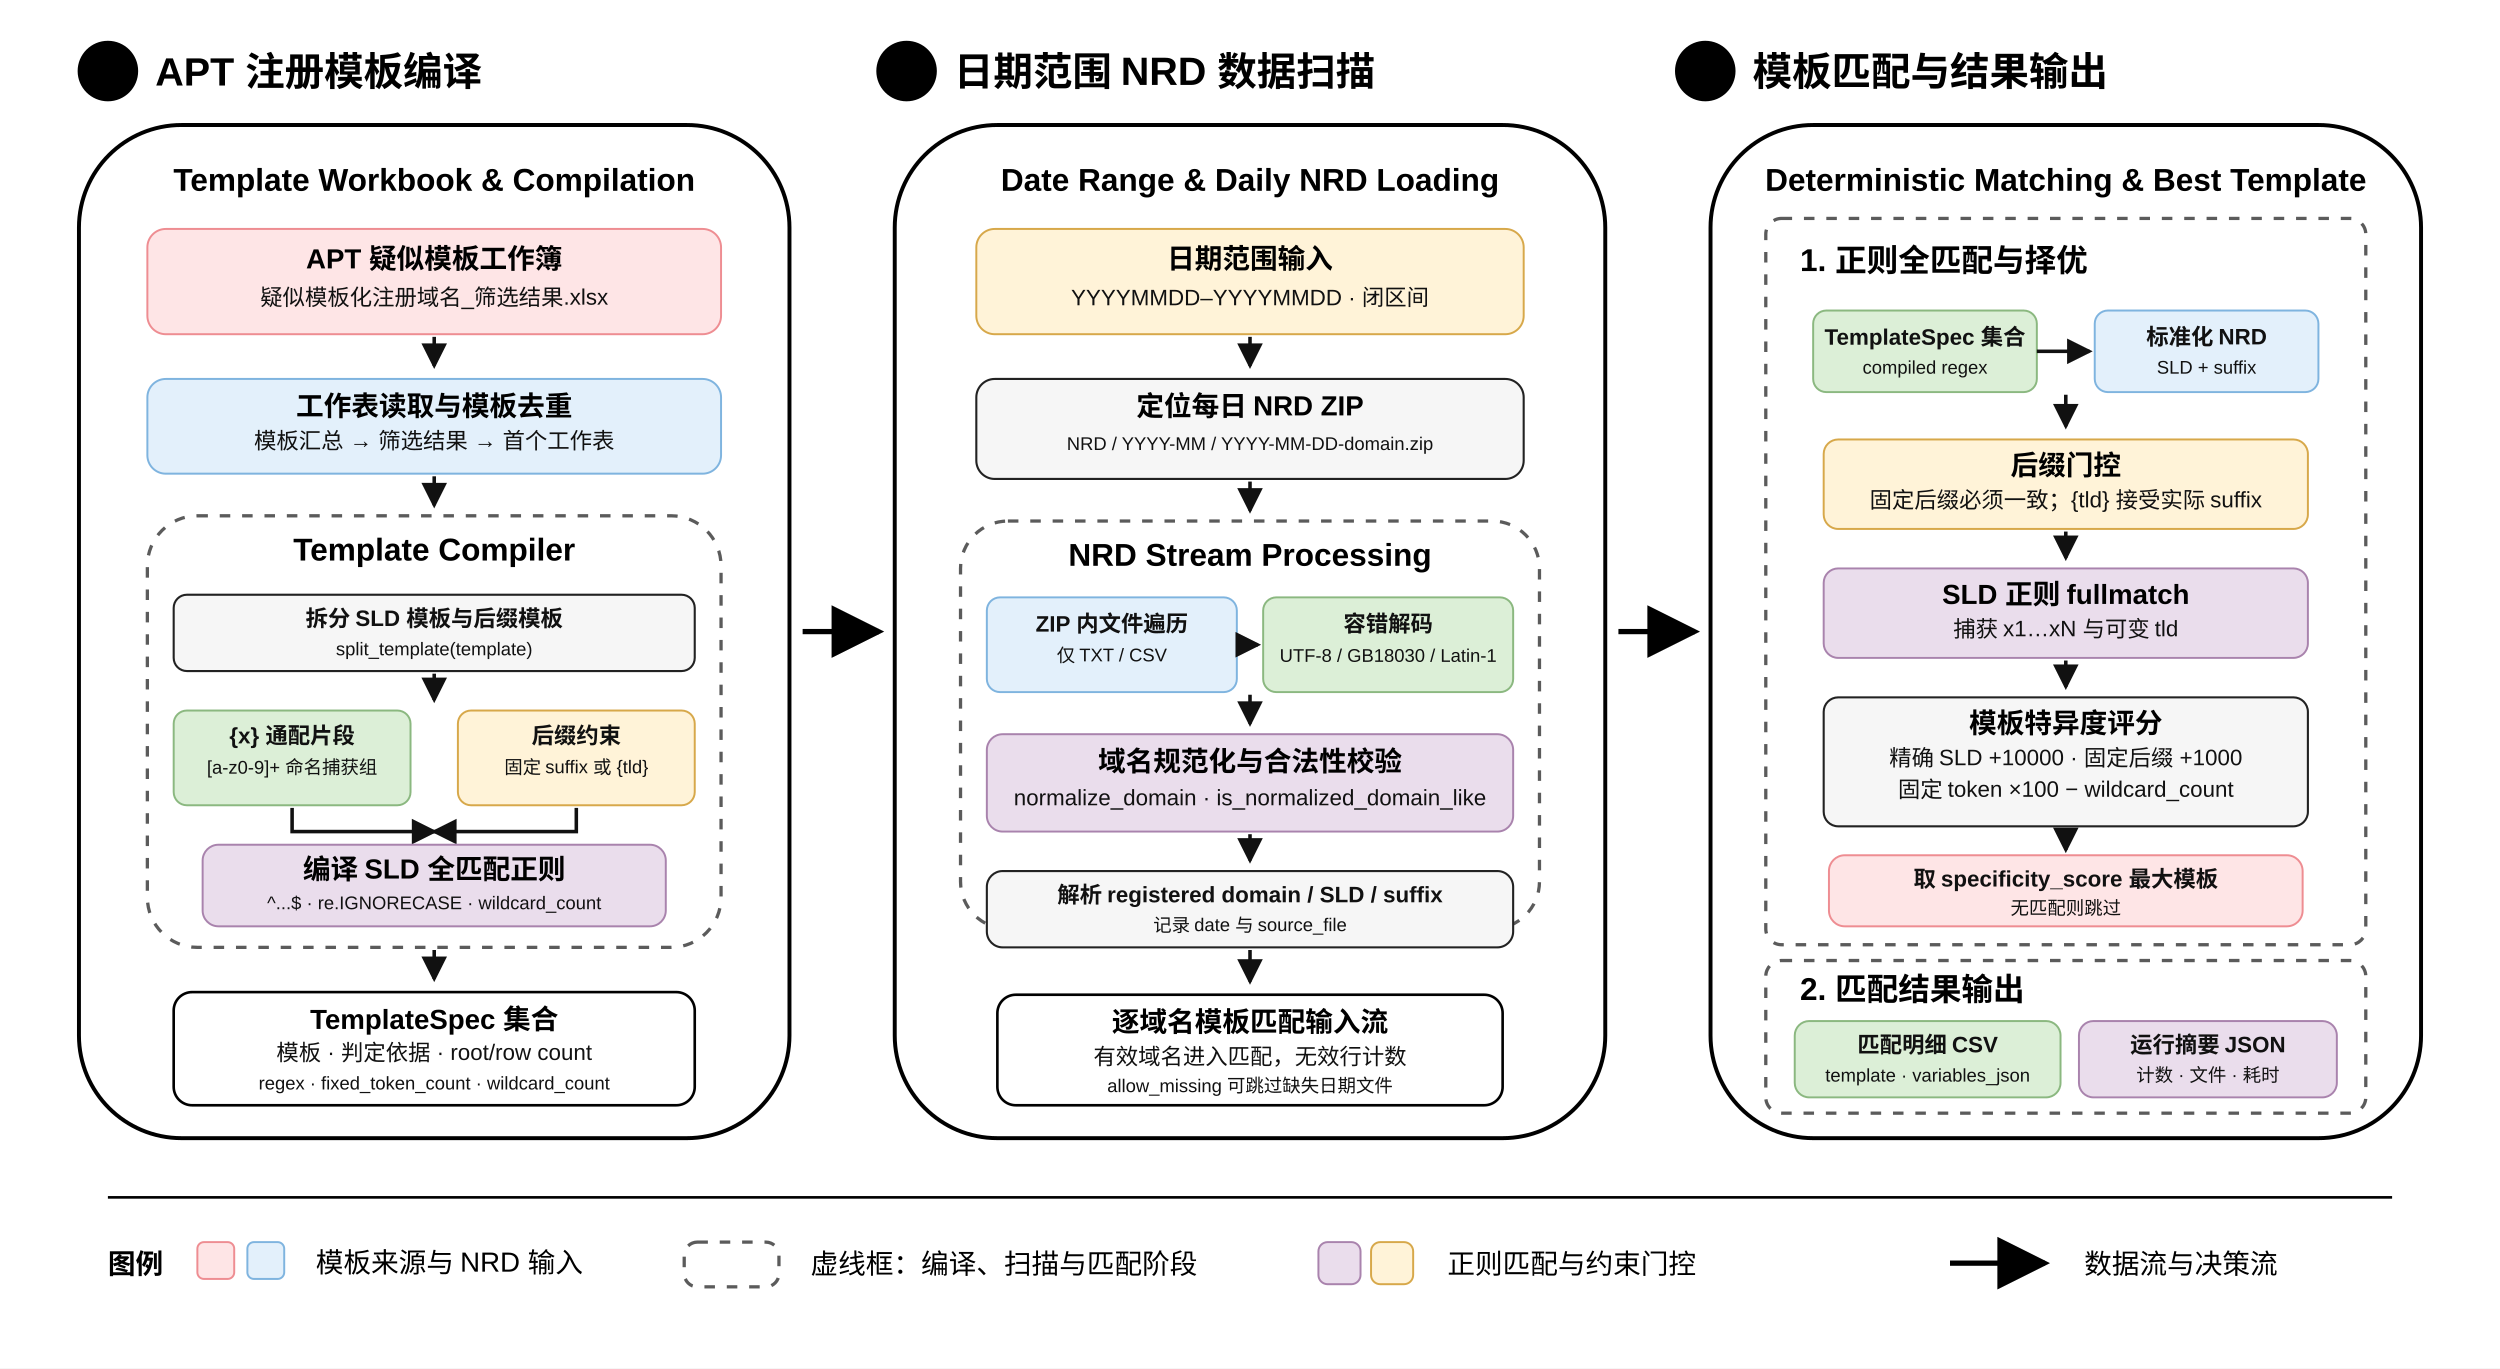
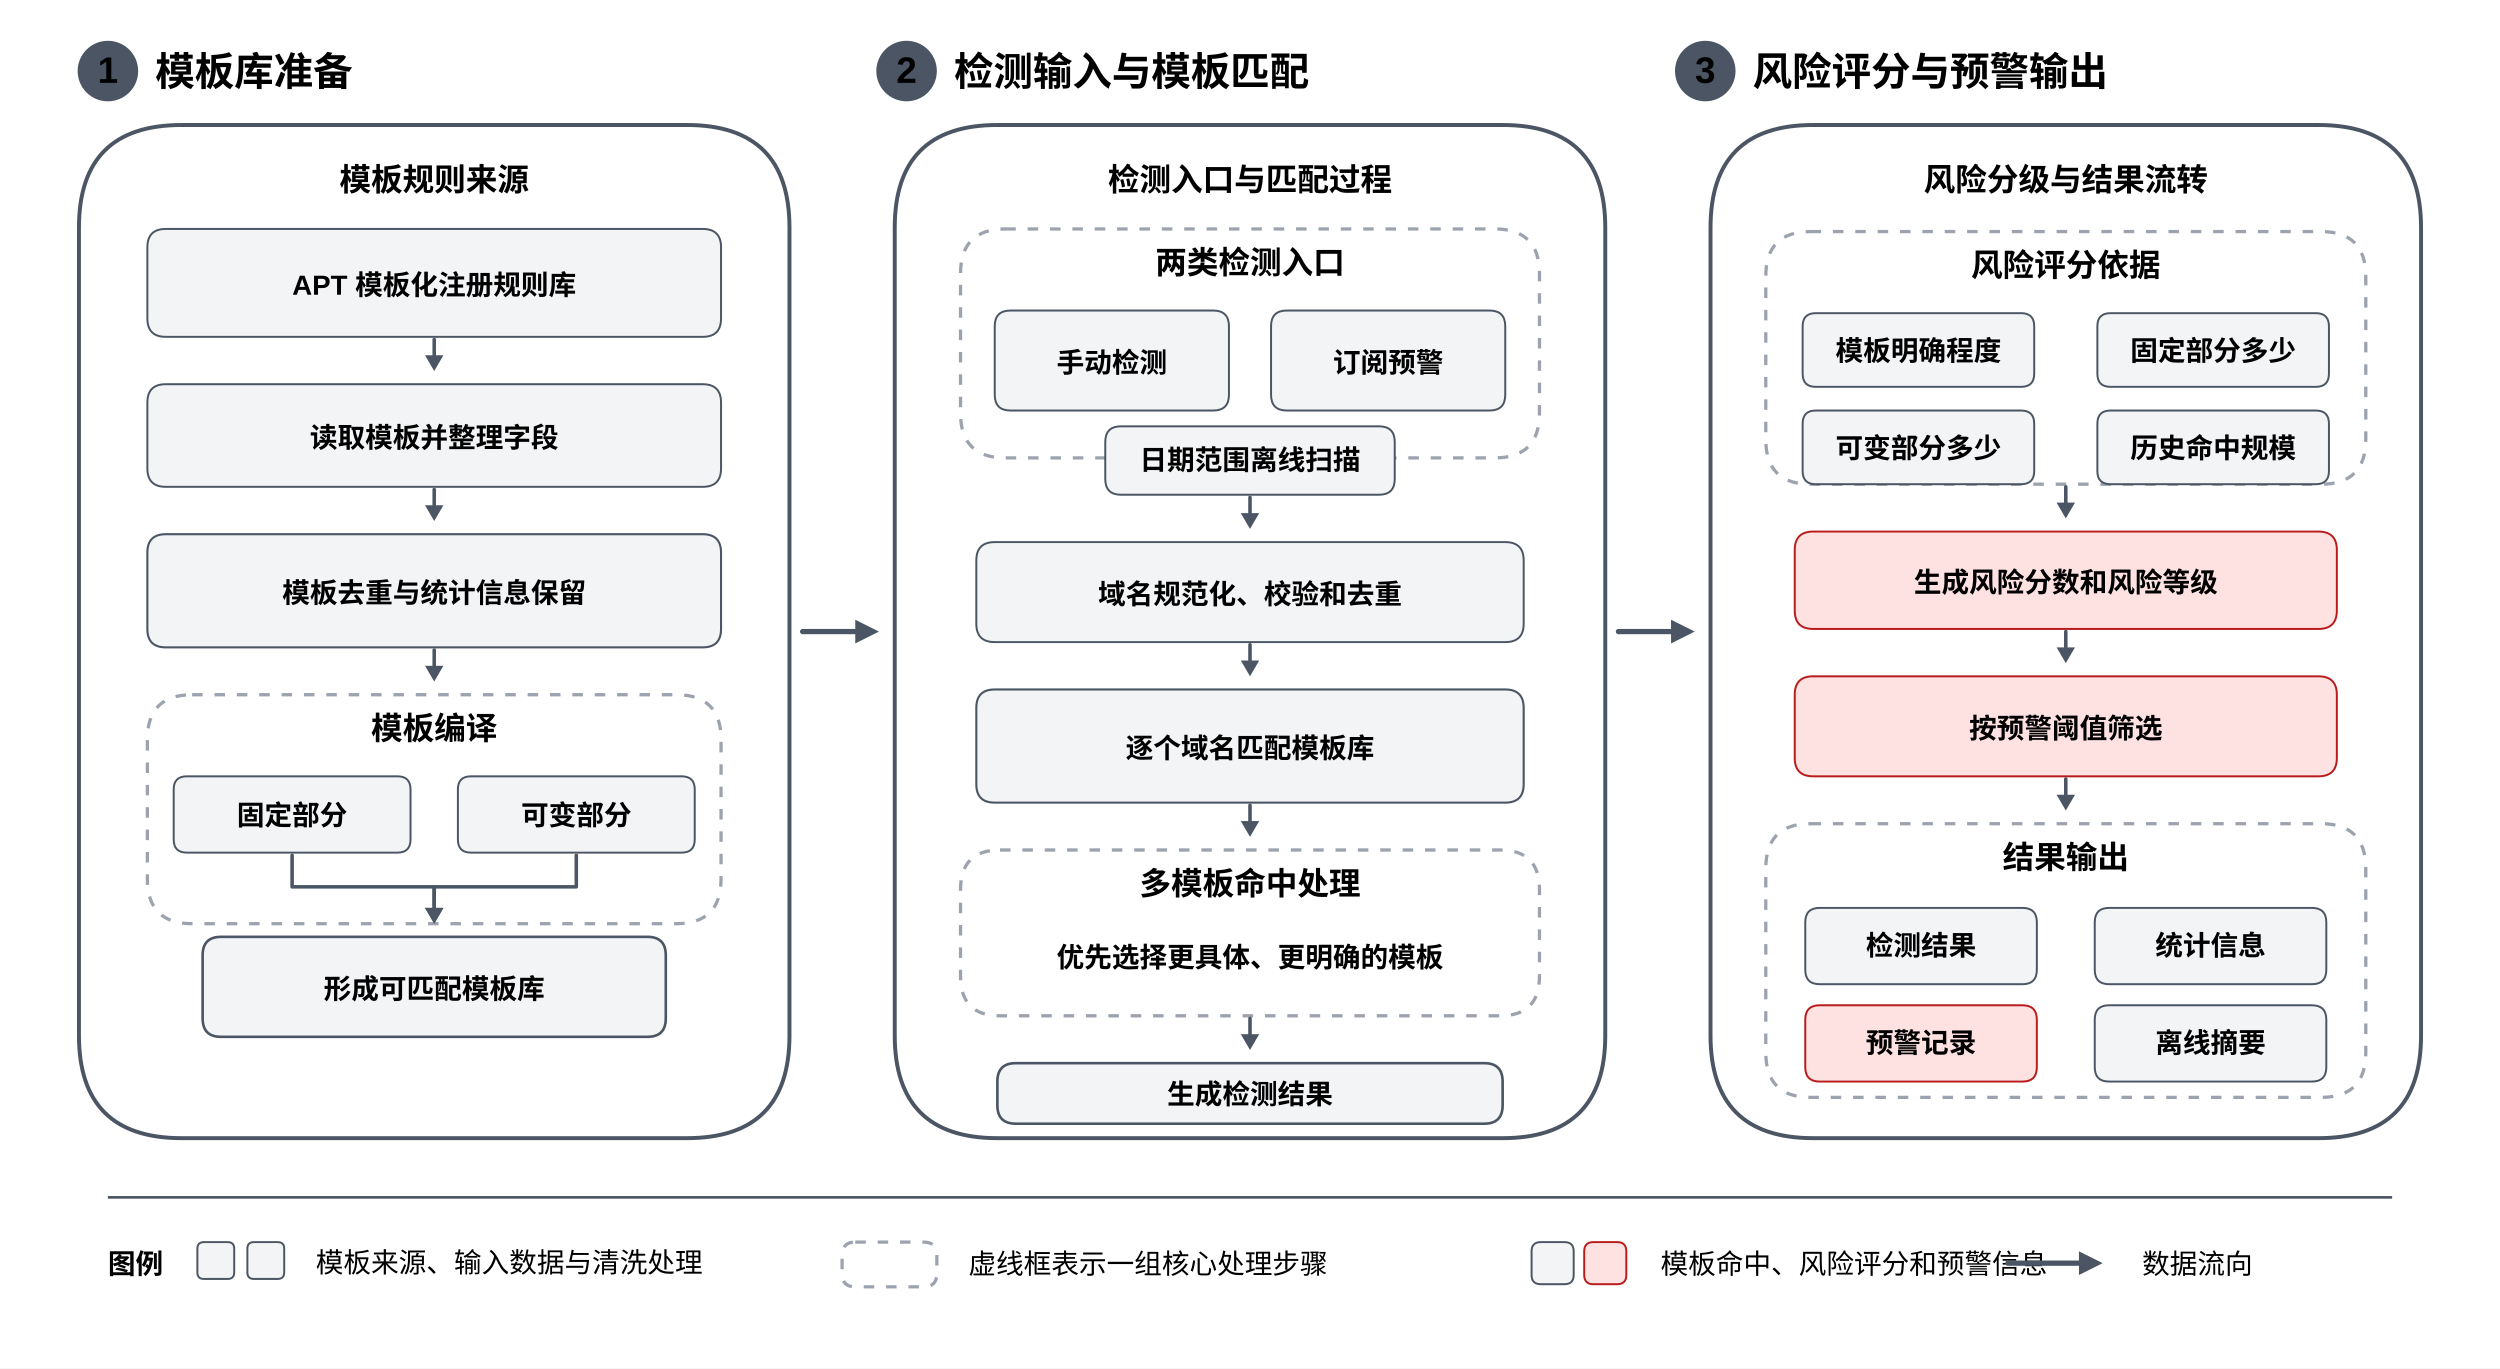
- <svg xmlns="http://www.w3.org/2000/svg" width="1900" height="1040" viewBox="0 0 1900 1040" role="img" aria-label="APT注册模板与新注册域名匹配算法框图">
+ <svg xmlns="http://www.w3.org/2000/svg" width="1900" height="1040" viewBox="0 0 1900 1040" role="img" aria-label="模板化APT域名检测流程图">
  <defs>
-     <marker id="arrow" viewBox="0 0 12 12" refX="10" refY="6" markerWidth="12" markerHeight="12" orient="auto-start-reverse">
-       <path d="M1,1 L11,6 L1,11 Z" fill="#000" />
-     </marker>
-     <marker id="smallArrow" viewBox="0 0 10 10" refX="8" refY="5" markerWidth="9" markerHeight="9" orient="auto-start-reverse">
-       <path d="M1,1 L9,5 L1,9 Z" fill="#111" />
-     </marker>
    <style>
      .title { font-family: Arial, "Noto Sans CJK SC", "Microsoft YaHei", sans-serif; font-size: 30px; font-weight: 700; fill: #000; }
      .phase-title { font-family: Arial, "Noto Sans CJK SC", "Microsoft YaHei", sans-serif; font-size: 24px; font-weight: 700; fill: #000; }
      .label { font-family: Arial, "Noto Sans CJK SC", "Microsoft YaHei", sans-serif; font-size: 21px; fill: #000; }
      .small { font-family: Arial, "Noto Sans CJK SC", "Microsoft YaHei", sans-serif; font-size: 17px; fill: #111; }
      .tiny { font-family: Arial, "Noto Sans CJK SC", "Microsoft YaHei", sans-serif; font-size: 14px; fill: #111; }
      .bold { font-weight: 700; }
-       .outer { fill: #fff; stroke: #000; stroke-width: 3; }
-       .dash { fill: #fff; stroke: #5b5b5b; stroke-width: 2.5; stroke-dasharray: 8 9; }
-       .solid { fill: #fff; stroke: #000; stroke-width: 2; }
-       .soft-green { fill: #dcefd7; stroke: #8bb880; stroke-width: 1.5; }
-       .soft-blue { fill: #e3f0fb; stroke: #7fb4df; stroke-width: 1.5; }
-       .soft-red { fill: #fee5e6; stroke: #ee8d92; stroke-width: 1.5; }
-       .soft-purple { fill: #eaddec; stroke: #a983ad; stroke-width: 1.5; }
-       .soft-yellow { fill: #fff3d8; stroke: #d7a84a; stroke-width: 1.5; }
-       .soft-gray { fill: #f6f6f6; stroke: #222; stroke-width: 1.6; }
-       .arrow { stroke: #000; stroke-width: 4; fill: none; marker-end: url(#arrow); }
-       .thin-arrow { stroke: #111; stroke-width: 2.7; fill: none; marker-end: url(#smallArrow); }
-       .mini-red { fill: #ff646b; }
-       .mini-blue { fill: #5aaeea; }
-       .mini-green { fill: #28a745; }
-       .mini-purple { fill: #8b51d6; }
-       .mini-yellow { fill: #f2b84b; }
+       .outer { fill: #ffffff; stroke: #4b5563; stroke-width: 3; }
+       .dash { fill: #ffffff; stroke: #9ca3af; stroke-width: 2.5; stroke-dasharray: 8 9; }
+       .solid { fill: #f3f4f6; stroke: #4b5563; stroke-width: 2; }
+       .soft-green { fill: #f3f4f6; stroke: #4b5563; stroke-width: 1.5; }
+       .soft-blue { fill: #f3f4f6; stroke: #4b5563; stroke-width: 1.5; }
+       .soft-red { fill: #fee2e2; stroke: #b91c1c; stroke-width: 1.5; }
+       .soft-purple { fill: #f3f4f6; stroke: #4b5563; stroke-width: 1.5; }
+       .soft-yellow { fill: #f3f4f6; stroke: #4b5563; stroke-width: 1.5; }
+       .soft-gray { fill: #f3f4f6; stroke: #4b5563; stroke-width: 1.6; }
+       .arrow-line { stroke: #4b5563; stroke-width: 4; stroke-linecap: round; stroke-linejoin: round; fill: none; }
+       .arrow-head { fill: #4b5563; stroke: none; }
+       .thin-arrow-line { stroke: #4b5563; stroke-width: 2.7; stroke-linecap: round; stroke-linejoin: round; fill: none; }
+       .thin-arrow-head { fill: #4b5563; stroke: none; }
    </style>
  </defs>
  <rect x="0" y="0" width="1900" height="1040" fill="#fff" />
-   <circle cx="82" cy="54" r="23" fill="#000" />
+   <circle cx="82" cy="54" r="23" fill="#4b5563" />
  <text x="82" y="63" text-anchor="middle" class="title" fill="#fff" style="font-size:28px;">1</text>
-   <text x="118" y="65" class="title">APT 注册模板编译</text>
-   <circle cx="689" cy="54" r="23" fill="#000" />
+   <text x="118" y="65" class="title">模板库准备</text>
+   <circle cx="689" cy="54" r="23" fill="#4b5563" />
  <text x="689" y="63" text-anchor="middle" class="title" fill="#fff" style="font-size:28px;">2</text>
-   <text x="725" y="65" class="title">日期范围 NRD 数据扫描</text>
-   <circle cx="1296" cy="54" r="23" fill="#000" />
+   <text x="725" y="65" class="title">检测输入与模板匹配</text>
+   <circle cx="1296" cy="54" r="23" fill="#4b5563" />
  <text x="1296" y="63" text-anchor="middle" class="title" fill="#fff" style="font-size:28px;">3</text>
-   <text x="1332" y="65" class="title">模板匹配与结果输出</text>
-   <rect x="60" y="95" width="540" height="770" rx="78" class="outer" />
-   <rect x="680" y="95" width="540" height="770" rx="78" class="outer" />
-   <rect x="1300" y="95" width="540" height="770" rx="78" class="outer" />
-   <path d="M610 480 H668" class="arrow" />
-   <path d="M1230 480 H1288" class="arrow" />
-   <text x="330" y="145" text-anchor="middle" class="phase-title">Template Workbook &amp; Compilation</text>
-   <rect x="112" y="174" width="436" height="80" rx="14" class="soft-red" />
-   <text x="330" y="204" text-anchor="middle" class="label bold">APT 疑似模板工作簿</text>
-   <text x="330" y="232" text-anchor="middle" class="small">疑似模板化注册域名_筛选结果.xlsx</text>
-   <path d="M330 256 V278" class="thin-arrow" />
-   <rect x="112" y="288" width="436" height="72" rx="14" class="soft-blue" />
-   <text x="330" y="316" text-anchor="middle" class="label bold">工作表读取与模板去重</text>
-   <text x="330" y="341" text-anchor="middle" class="small">模板汇总 → 筛选结果 → 首个工作表</text>
-   <path d="M330 362 V384" class="thin-arrow" />
-   <rect x="112" y="392" width="436" height="328" rx="38" class="dash" />
-   <text x="330" y="426" text-anchor="middle" class="phase-title">Template Compiler</text>
-   <rect x="132" y="452" width="396" height="58" rx="10" class="soft-gray" />
-   <text x="330" y="476" text-anchor="middle" class="small bold">拆分 SLD 模板与后缀模板</text>
-   <text x="330" y="498" text-anchor="middle" class="tiny">split_template(template)</text>
-   <path d="M330 512 V532" class="thin-arrow" />
-   <rect x="132" y="540" width="180" height="72" rx="10" class="soft-green" />
-   <text x="222" y="565" text-anchor="middle" class="small bold">{x} 通配片段</text>
-   <text x="222" y="588" text-anchor="middle" class="tiny">[a-z0-9]+ 命名捕获组</text>
-   <rect x="348" y="540" width="180" height="72" rx="10" class="soft-yellow" />
-   <text x="438" y="565" text-anchor="middle" class="small bold">后缀约束</text>
-   <text x="438" y="588" text-anchor="middle" class="tiny">固定 suffix 或 {tld}</text>
-   <path d="M222 614 V632 H330" class="thin-arrow" />
-   <path d="M438 614 V632 H330" class="thin-arrow" />
-   <rect x="154" y="642" width="352" height="62" rx="12" class="soft-purple" />
-   <text x="330" y="668" text-anchor="middle" class="label bold">编译 SLD 全匹配正则</text>
-   <text x="330" y="691" text-anchor="middle" class="tiny">^...$ · re.IGNORECASE · wildcard_count</text>
-   <path d="M330 722 V744" class="thin-arrow" />
-   <rect x="132" y="754" width="396" height="86" rx="14" class="solid" />
-   <text x="330" y="782" text-anchor="middle" class="label bold">TemplateSpec 集合</text>
-   <text x="330" y="806" text-anchor="middle" class="small">模板 · 判定依据 · root/row count</text>
-   <text x="330" y="828" text-anchor="middle" class="tiny">regex · fixed_token_count · wildcard_count</text>
-   <text x="950" y="145" text-anchor="middle" class="phase-title">Date Range &amp; Daily NRD Loading</text>
-   <rect x="742" y="174" width="416" height="80" rx="14" class="soft-yellow" />
-   <text x="950" y="204" text-anchor="middle" class="label bold">日期范围输入</text>
-   <text x="950" y="232" text-anchor="middle" class="small">YYYYMMDD–YYYYMMDD · 闭区间</text>
-   <path d="M950 256 V278" class="thin-arrow" />
-   <rect x="742" y="288" width="416" height="76" rx="14" class="soft-gray" />
-   <text x="950" y="316" text-anchor="middle" class="label bold">定位每日 NRD ZIP</text>
-   <text x="950" y="342" text-anchor="middle" class="tiny">NRD / YYYY-MM / YYYY-MM-DD-domain.zip</text>
-   <path d="M950 366 V388" class="thin-arrow" />
-   <rect x="730" y="396" width="440" height="310" rx="36" class="dash" />
-   <text x="950" y="430" text-anchor="middle" class="phase-title">NRD Stream Processing</text>
-   <rect x="750" y="454" width="190" height="72" rx="10" class="soft-blue" />
-   <text x="845" y="480" text-anchor="middle" class="small bold">ZIP 内文件遍历</text>
-   <text x="845" y="503" text-anchor="middle" class="tiny">仅 TXT / CSV</text>
-   <rect x="960" y="454" width="190" height="72" rx="10" class="soft-green" />
-   <text x="1055" y="480" text-anchor="middle" class="small bold">容错解码</text>
-   <text x="1055" y="503" text-anchor="middle" class="tiny">UTF-8 / GB18030 / Latin-1</text>
-   <path d="M940 490 H956" class="thin-arrow" />
-   <path d="M950 528 V550" class="thin-arrow" />
-   <rect x="750" y="558" width="400" height="74" rx="12" class="soft-purple" />
-   <text x="950" y="586" text-anchor="middle" class="label bold">域名规范化与合法性校验</text>
-   <text x="950" y="612" text-anchor="middle" class="small">normalize_domain · is_normalized_domain_like</text>
-   <path d="M950 634 V654" class="thin-arrow" />
-   <rect x="750" y="662" width="400" height="58" rx="12" class="soft-gray" />
-   <text x="950" y="686" text-anchor="middle" class="small bold">解析 registered domain / SLD / suffix</text>
-   <text x="950" y="708" text-anchor="middle" class="tiny">记录 date 与 source_file</text>
-   <path d="M950 722 V746" class="thin-arrow" />
-   <rect x="758" y="756" width="384" height="84" rx="14" class="solid" />
-   <text x="950" y="784" text-anchor="middle" class="label bold">逐域名模板匹配输入流</text>
-   <text x="950" y="809" text-anchor="middle" class="small">有效域名进入匹配，无效行计数</text>
-   <text x="950" y="830" text-anchor="middle" class="tiny">allow_missing 可跳过缺失日期文件</text>
-   <text x="1570" y="145" text-anchor="middle" class="phase-title">Deterministic Matching &amp; Best Template</text>
-   <rect x="1342" y="166" width="456" height="552" rx="12" class="dash" />
-   <text x="1368" y="206" class="phase-title">1. 正则全匹配与择优</text>
-   <rect x="1378" y="236" width="170" height="62" rx="10" class="soft-green" />
-   <text x="1463" y="262" text-anchor="middle" class="small bold">TemplateSpec 集合</text>
-   <text x="1463" y="284" text-anchor="middle" class="tiny">compiled regex</text>
-   <rect x="1592" y="236" width="170" height="62" rx="10" class="soft-blue" />
-   <text x="1677" y="262" text-anchor="middle" class="small bold">标准化 NRD</text>
-   <text x="1677" y="284" text-anchor="middle" class="tiny">SLD + suffix</text>
-   <path d="M1548 267 H1588" class="thin-arrow" />
-   <path d="M1570 300 V324" class="thin-arrow" />
-   <rect x="1386" y="334" width="368" height="68" rx="11" class="soft-yellow" />
-   <text x="1570" y="361" text-anchor="middle" class="label bold">后缀门控</text>
-   <text x="1570" y="386" text-anchor="middle" class="small">固定后缀必须一致；{tld} 接受实际 suffix</text>
-   <path d="M1570 404 V424" class="thin-arrow" />
-   <rect x="1386" y="432" width="368" height="68" rx="11" class="soft-purple" />
-   <text x="1570" y="459" text-anchor="middle" class="label bold">SLD 正则 fullmatch</text>
-   <text x="1570" y="484" text-anchor="middle" class="small">捕获 x1…xN 与可变 tld</text>
-   <path d="M1570 502 V522" class="thin-arrow" />
-   <rect x="1386" y="530" width="368" height="98" rx="11" class="soft-gray" />
-   <text x="1570" y="557" text-anchor="middle" class="label bold">模板特异度评分</text>
-   <text x="1570" y="582" text-anchor="middle" class="small">精确 SLD +10000 · 固定后缀 +1000</text>
-   <text x="1570" y="606" text-anchor="middle" class="small">固定 token ×100 − wildcard_count</text>
-   <path d="M1570 630 V646" class="thin-arrow" />
-   <rect x="1390" y="650" width="360" height="54" rx="12" class="soft-red" />
-   <text x="1570" y="674" text-anchor="middle" class="small bold">取 specificity_score 最大模板</text>
-   <text x="1570" y="695" text-anchor="middle" class="tiny">无匹配则跳过</text>
-   <rect x="1342" y="730" width="456" height="116" rx="12" class="dash" />
-   <text x="1368" y="760" class="phase-title">2. 匹配结果输出</text>
-   <rect x="1364" y="776" width="202" height="58" rx="11" class="soft-green" />
-   <text x="1465" y="800" text-anchor="middle" class="small bold">匹配明细 CSV</text>
-   <text x="1465" y="822" text-anchor="middle" class="tiny">template · variables_json</text>
-   <rect x="1580" y="776" width="196" height="58" rx="11" class="soft-purple" />
-   <text x="1678" y="800" text-anchor="middle" class="small bold">运行摘要 JSON</text>
-   <text x="1678" y="822" text-anchor="middle" class="tiny">计数 · 文件 · 耗时</text>
-   <line x1="82" y1="910" x2="1818" y2="910" stroke="#000" stroke-width="2" />
+   <text x="1332" y="65" class="title">风险评分与预警输出</text>
+   <path d="M138 95 H522 Q600 95 600 173 V787 Q600 865 522 865 H138 Q60 865 60 787 V173 Q60 95 138 95 Z" class="outer" style="fill: #ffffff; stroke: #4b5563; stroke-width: 3;" />
+   <path d="M758 95 H1142 Q1220 95 1220 173 V787 Q1220 865 1142 865 H758 Q680 865 680 787 V173 Q680 95 758 95 Z" class="outer" style="fill: #ffffff; stroke: #4b5563; stroke-width: 3;" />
+   <path d="M1378 95 H1762 Q1840 95 1840 173 V787 Q1840 865 1762 865 H1378 Q1300 865 1300 787 V173 Q1300 95 1378 95 Z" class="outer" style="fill: #ffffff; stroke: #4b5563; stroke-width: 3;" />
+   <path d="M610 480 H650" class="arrow-line" style="stroke: #4b5563; stroke-width: 4; stroke-linecap: round; stroke-linejoin: round; fill: none;" />
+   <polygon points="650,489 668,480 650,471" class="arrow-head" style="fill: #4b5563; stroke: none;" />
+   <path d="M1230 480 H1270" class="arrow-line" style="stroke: #4b5563; stroke-width: 4; stroke-linecap: round; stroke-linejoin: round; fill: none;" />
+   <polygon points="1270,489 1288,480 1270,471" class="arrow-head" style="fill: #4b5563; stroke: none;" />
+   <text x="330" y="145" text-anchor="middle" class="phase-title">模板规则来源</text>
+   <path d="M126 174 H534 Q548 174 548 188 V242 Q548 256 534 256 H126 Q112 256 112 242 V188 Q112 174 126 174 Z" class="soft-red" style="fill: #f3f4f6; stroke: #4b5563; stroke-width: 1.5;" />
+   <text x="330" y="224" text-anchor="middle" class="label bold">APT 模板化注册规则库</text>
+   <path d="M330 258 V270" class="thin-arrow-line" style="stroke: #4b5563; stroke-width: 2.7; stroke-linecap: round; stroke-linejoin: round; fill: none;" />
+   <polygon points="323,270 330,282 337,270" class="thin-arrow-head" style="fill: #4b5563; stroke: none;" />
+   <path d="M126 292 H534 Q548 292 548 306 V356 Q548 370 534 370 H126 Q112 370 112 356 V306 Q112 292 126 292 Z" class="soft-blue" style="fill: #f3f4f6; stroke: #4b5563; stroke-width: 1.5;" />
+   <text x="330" y="340" text-anchor="middle" class="label bold">读取模板并整理字段</text>
+   <path d="M330 372 V384" class="thin-arrow-line" style="stroke: #4b5563; stroke-width: 2.7; stroke-linecap: round; stroke-linejoin: round; fill: none;" />
+   <polygon points="323,384 330,396 337,384" class="thin-arrow-head" style="fill: #4b5563; stroke: none;" />
+   <path d="M126 406 H534 Q548 406 548 420 V478 Q548 492 534 492 H126 Q112 492 112 478 V420 Q112 406 126 406 Z" class="soft-gray" style="fill: #f3f4f6; stroke: #4b5563; stroke-width: 1.6;" />
+   <text x="330" y="458" text-anchor="middle" class="label bold">模板去重与统计信息保留</text>
+   <path d="M330 494 V506" class="thin-arrow-line" style="stroke: #4b5563; stroke-width: 2.7; stroke-linecap: round; stroke-linejoin: round; fill: none;" />
+   <polygon points="323,506 330,518 337,506" class="thin-arrow-head" style="fill: #4b5563; stroke: none;" />
+   <path d="M146 528 H514 Q548 528 548 562 V668 Q548 702 514 702 H146 Q112 702 112 668 V562 Q112 528 146 528 Z" class="dash" style="fill: #ffffff; stroke: #9ca3af; stroke-width: 2.5; stroke-dasharray: 8 9;" />
+   <text x="330" y="562" text-anchor="middle" class="phase-title">模板编译</text>
+   <path d="M142 590 H302 Q312 590 312 600 V638 Q312 648 302 648 H142 Q132 648 132 638 V600 Q132 590 142 590 Z" class="soft-green" style="fill: #f3f4f6; stroke: #4b5563; stroke-width: 1.5;" />
+   <text x="222" y="627" text-anchor="middle" class="label bold">固定部分</text>
+   <path d="M358 590 H518 Q528 590 528 600 V638 Q528 648 518 648 H358 Q348 648 348 638 V600 Q348 590 358 590 Z" class="soft-yellow" style="fill: #f3f4f6; stroke: #4b5563; stroke-width: 1.5;" />
+   <text x="438" y="627" text-anchor="middle" class="label bold">可变部分</text>
+   <path d="M222 650 V674 H330 V690" class="thin-arrow-line" style="stroke: #4b5563; stroke-width: 2.7; stroke-linecap: round; stroke-linejoin: round; fill: none;" />
+   <polygon points="323,690 330,702 337,690" class="thin-arrow-head" style="fill: #4b5563; stroke: none;" />
+   <path d="M438 650 V674 H330 V690" class="thin-arrow-line" style="stroke: #4b5563; stroke-width: 2.7; stroke-linecap: round; stroke-linejoin: round; fill: none;" />
+   <polygon points="323,690 330,702 337,690" class="thin-arrow-head" style="fill: #4b5563; stroke: none;" />
+   <path d="M168 712 H492 Q506 712 506 726 V774 Q506 788 492 788 H168 Q154 788 154 774 V726 Q154 712 168 712 Z" class="solid" style="fill: #f3f4f6; stroke: #4b5563; stroke-width: 2;" />
+   <text x="330" y="759" text-anchor="middle" class="label bold">形成可匹配模板库</text>
+   <text x="950" y="145" text-anchor="middle" class="phase-title">检测入口与匹配过程</text>
+   <path d="M764 174 H1136 Q1170 174 1170 208 V314 Q1170 348 1136 348 H764 Q730 348 730 314 V208 Q730 174 764 174 Z" class="dash" style="fill: #ffffff; stroke: #9ca3af; stroke-width: 2.5; stroke-dasharray: 8 9;" />
+   <text x="950" y="208" text-anchor="middle" class="phase-title">两类检测入口</text>
+   <path d="M768 236 H922 Q934 236 934 248 V300 Q934 312 922 312 H768 Q756 312 756 300 V248 Q756 236 768 236 Z" class="soft-green" style="fill: #f3f4f6; stroke: #4b5563; stroke-width: 1.5;" />
+   <text x="845" y="283" text-anchor="middle" class="label bold">手动检测</text>
+   <path d="M978 236 H1132 Q1144 236 1144 248 V300 Q1144 312 1132 312 H978 Q966 312 966 300 V248 Q966 236 978 236 Z" class="soft-purple" style="fill: #f3f4f6; stroke: #4b5563; stroke-width: 1.5;" />
+   <text x="1055" y="283" text-anchor="middle" class="label bold">订阅预警</text>
+   <path d="M852 324 H1048 Q1060 324 1060 336 V364 Q1060 376 1048 376 H852 Q840 376 840 364 V336 Q840 324 852 324 Z" class="soft-yellow" style="fill: #f3f4f6; stroke: #4b5563; stroke-width: 1.5;" />
+   <text x="950" y="357" text-anchor="middle" class="label bold">日期范围离线扫描</text>
+   <path d="M950 378 V390" class="thin-arrow-line" style="stroke: #4b5563; stroke-width: 2.7; stroke-linecap: round; stroke-linejoin: round; fill: none;" />
+   <polygon points="943,390 950,402 957,390" class="thin-arrow-head" style="fill: #4b5563; stroke: none;" />
+   <path d="M756 412 H1144 Q1158 412 1158 426 V474 Q1158 488 1144 488 H756 Q742 488 742 474 V426 Q742 412 756 412 Z" class="soft-blue" style="fill: #f3f4f6; stroke: #4b5563; stroke-width: 1.5;" />
+   <text x="950" y="459" text-anchor="middle" class="label bold">域名规范化、校验和去重</text>
+   <path d="M950 490 V502" class="thin-arrow-line" style="stroke: #4b5563; stroke-width: 2.7; stroke-linecap: round; stroke-linejoin: round; fill: none;" />
+   <polygon points="943,502 950,514 957,502" class="thin-arrow-head" style="fill: #4b5563; stroke: none;" />
+   <path d="M756 524 H1144 Q1158 524 1158 538 V596 Q1158 610 1144 610 H756 Q742 610 742 596 V538 Q742 524 756 524 Z" class="soft-gray" style="fill: #f3f4f6; stroke: #4b5563; stroke-width: 1.6;" />
+   <text x="950" y="576" text-anchor="middle" class="label bold">逐个域名匹配模板库</text>
+   <path d="M950 612 V624" class="thin-arrow-line" style="stroke: #4b5563; stroke-width: 2.7; stroke-linecap: round; stroke-linejoin: round; fill: none;" />
+   <polygon points="943,624 950,636 957,624" class="thin-arrow-head" style="fill: #4b5563; stroke: none;" />
+   <path d="M760 646 H1140 Q1170 646 1170 676 V742 Q1170 772 1140 772 H760 Q730 772 730 742 V676 Q730 646 760 646 Z" class="dash" style="fill: #ffffff; stroke: #9ca3af; stroke-width: 2.5; stroke-dasharray: 8 9;" />
+   <text x="950" y="680" text-anchor="middle" class="phase-title">多模板命中处理</text>
+   <text x="950" y="735" text-anchor="middle" class="label bold">优先选择更具体、更明确的模板</text>
+   <path d="M950 774 V786" class="thin-arrow-line" style="stroke: #4b5563; stroke-width: 2.7; stroke-linecap: round; stroke-linejoin: round; fill: none;" />
+   <polygon points="943,786 950,798 957,786" class="thin-arrow-head" style="fill: #4b5563; stroke: none;" />
+   <path d="M772 808 H1128 Q1142 808 1142 822 V840 Q1142 854 1128 854 H772 Q758 854 758 840 V822 Q758 808 772 808 Z" class="solid" style="fill: #f3f4f6; stroke: #4b5563; stroke-width: 2;" />
+   <text x="950" y="839" text-anchor="middle" class="label bold">生成检测结果</text>
+   <text x="1570" y="145" text-anchor="middle" class="phase-title">风险分级与结果流转</text>
+   <path d="M1376 176 H1764 Q1798 176 1798 210 V334 Q1798 368 1764 368 H1376 Q1342 368 1342 334 V210 Q1342 176 1376 176 Z" class="dash" style="fill: #ffffff; stroke: #9ca3af; stroke-width: 2.5; stroke-dasharray: 8 9;" />
+   <text x="1570" y="210" text-anchor="middle" class="phase-title">风险评分依据</text>
+   <path d="M1380 238 H1536 Q1546 238 1546 248 V284 Q1546 294 1536 294 H1380 Q1370 294 1370 284 V248 Q1370 238 1380 238 Z" class="soft-green" style="fill: #f3f4f6; stroke: #4b5563; stroke-width: 1.5;" />
+   <text x="1458" y="274" text-anchor="middle" class="label bold">模板明确程度</text>
+   <path d="M1604 238 H1760 Q1770 238 1770 248 V284 Q1770 294 1760 294 H1604 Q1594 294 1594 284 V248 Q1594 238 1604 238 Z" class="soft-yellow" style="fill: #f3f4f6; stroke: #4b5563; stroke-width: 1.5;" />
+   <text x="1682" y="274" text-anchor="middle" class="label bold">固定部分多少</text>
+   <path d="M1380 312 H1536 Q1546 312 1546 322 V358 Q1546 368 1536 368 H1380 Q1370 368 1370 358 V322 Q1370 312 1380 312 Z" class="soft-purple" style="fill: #f3f4f6; stroke: #4b5563; stroke-width: 1.5;" />
+   <text x="1458" y="348" text-anchor="middle" class="label bold">可变部分多少</text>
+   <path d="M1604 312 H1760 Q1770 312 1770 322 V358 Q1770 368 1760 368 H1604 Q1594 368 1594 358 V322 Q1594 312 1604 312 Z" class="soft-blue" style="fill: #f3f4f6; stroke: #4b5563; stroke-width: 1.5;" />
+   <text x="1682" y="348" text-anchor="middle" class="label bold">历史命中规模</text>
+   <path d="M1570 370 V382" class="thin-arrow-line" style="stroke: #4b5563; stroke-width: 2.7; stroke-linecap: round; stroke-linejoin: round; fill: none;" />
+   <polygon points="1563,382 1570,394 1577,382" class="thin-arrow-head" style="fill: #4b5563; stroke: none;" />
+   <path d="M1378 404 H1762 Q1776 404 1776 418 V464 Q1776 478 1762 478 H1378 Q1364 478 1364 464 V418 Q1364 404 1378 404 Z" class="soft-red" style="fill: #fee2e2; stroke: #b91c1c; stroke-width: 1.5;" />
+   <text x="1570" y="450" text-anchor="middle" class="label bold">生成风险分数和风险等级</text>
+   <path d="M1570 480 V492" class="thin-arrow-line" style="stroke: #4b5563; stroke-width: 2.7; stroke-linecap: round; stroke-linejoin: round; fill: none;" />
+   <polygon points="1563,492 1570,504 1577,492" class="thin-arrow-head" style="fill: #4b5563; stroke: none;" />
+   <path d="M1378 514 H1762 Q1776 514 1776 528 V576 Q1776 590 1762 590 H1378 Q1364 590 1364 576 V528 Q1364 514 1378 514 Z" class="soft-yellow" style="fill: #fee2e2; stroke: #b91c1c; stroke-width: 1.5;" />
+   <text x="1570" y="561" text-anchor="middle" class="label bold">按预警阈值筛选</text>
+   <path d="M1570 592 V604" class="thin-arrow-line" style="stroke: #4b5563; stroke-width: 2.7; stroke-linecap: round; stroke-linejoin: round; fill: none;" />
+   <polygon points="1563,604 1570,616 1577,604" class="thin-arrow-head" style="fill: #4b5563; stroke: none;" />
+   <path d="M1376 626 H1764 Q1798 626 1798 660 V800 Q1798 834 1764 834 H1376 Q1342 834 1342 800 V660 Q1342 626 1376 626 Z" class="dash" style="fill: #ffffff; stroke: #9ca3af; stroke-width: 2.5; stroke-dasharray: 8 9;" />
+   <text x="1570" y="660" text-anchor="middle" class="phase-title">结果输出</text>
+   <path d="M1383 690 H1537 Q1548 690 1548 701 V737 Q1548 748 1537 748 H1383 Q1372 748 1372 737 V701 Q1372 690 1383 690 Z" class="soft-green" style="fill: #f3f4f6; stroke: #4b5563; stroke-width: 1.5;" />
+   <text x="1460" y="726" text-anchor="middle" class="label bold">检测结果</text>
+   <path d="M1603 690 H1757 Q1768 690 1768 701 V737 Q1768 748 1757 748 H1603 Q1592 748 1592 737 V701 Q1592 690 1603 690 Z" class="soft-purple" style="fill: #f3f4f6; stroke: #4b5563; stroke-width: 1.5;" />
+   <text x="1680" y="726" text-anchor="middle" class="label bold">统计信息</text>
+   <path d="M1383 764 H1537 Q1548 764 1548 775 V811 Q1548 822 1537 822 H1383 Q1372 822 1372 811 V775 Q1372 764 1383 764 Z" class="soft-red" style="fill: #fee2e2; stroke: #b91c1c; stroke-width: 1.5;" />
+   <text x="1460" y="800" text-anchor="middle" class="label bold">预警记录</text>
+   <path d="M1603 764 H1757 Q1768 764 1768 775 V811 Q1768 822 1757 822 H1603 Q1592 822 1592 811 V775 Q1592 764 1603 764 Z" class="soft-blue" style="fill: #f3f4f6; stroke: #4b5563; stroke-width: 1.5;" />
+   <text x="1680" y="800" text-anchor="middle" class="label bold">离线摘要</text>
+   <line x1="82" y1="910" x2="1818" y2="910" stroke="#4b5563" stroke-width="2" />
  <text x="82" y="968" class="label bold">图例</text>
-   <rect x="150" y="944" width="28" height="28" rx="5" class="soft-red" />
-   <rect x="188" y="944" width="28" height="28" rx="5" class="soft-blue" />
-   <text x="240" y="967" class="label">模板来源与 NRD 输入</text>
-   <rect x="520" y="944" width="72" height="34" rx="10" class="dash" />
-   <text x="616" y="968" class="label">虚线框：编译、扫描与匹配阶段</text>
-   <rect x="1002" y="944" width="32" height="32" rx="7" class="soft-purple" />
-   <rect x="1042" y="944" width="32" height="32" rx="7" class="soft-yellow" />
-   <text x="1100" y="968" class="label">正则匹配与约束门控</text>
-   <path d="M1482 960 H1554" class="arrow" />
-   <text x="1584" y="968" class="label">数据流与决策流</text>
+   <path d="M155 944 H173 Q178 944 178 949 V967 Q178 972 173 972 H155 Q150 972 150 967 V949 Q150 944 155 944 Z" class="soft-red" style="fill: #f3f4f6; stroke: #4b5563; stroke-width: 1.5;" />
+   <path d="M193 944 H211 Q216 944 216 949 V967 Q216 972 211 972 H193 Q188 972 188 967 V949 Q188 944 193 944 Z" class="soft-blue" style="fill: #f3f4f6; stroke: #4b5563; stroke-width: 1.5;" />
+   <text x="240" y="967" class="label">模板来源、输入数据与清洗处理</text>
+   <path d="M650 944 H702 Q712 944 712 954 V968 Q712 978 702 978 H650 Q640 978 640 968 V954 Q640 944 650 944 Z" class="dash" style="fill: #ffffff; stroke: #9ca3af; stroke-width: 2.5; stroke-dasharray: 8 9;" />
+   <text x="736" y="968" class="label">虚线框表示一组核心处理步骤</text>
+   <path d="M1171 944 H1189 Q1196 944 1196 951 V969 Q1196 976 1189 976 H1171 Q1164 976 1164 969 V951 Q1164 944 1171 944 Z" class="soft-purple" style="fill: #f3f4f6; stroke: #4b5563; stroke-width: 1.5;" />
+   <path d="M1211 944 H1229 Q1236 944 1236 951 V969 Q1236 976 1229 976 H1211 Q1204 976 1204 969 V951 Q1204 944 1211 944 Z" class="soft-yellow" style="fill: #fee2e2; stroke: #b91c1c; stroke-width: 1.5;" />
+   <text x="1262" y="968" class="label">模板命中、风险评分和预警信息</text>
+   <path d="M1526 960 H1580" class="arrow-line" style="stroke: #4b5563; stroke-width: 4; stroke-linecap: round; stroke-linejoin: round; fill: none;" />
+   <polygon points="1580,969 1598,960 1580,951" class="arrow-head" style="fill: #4b5563; stroke: none;" />
+   <text x="1628" y="968" class="label">数据流向</text>
</svg>
